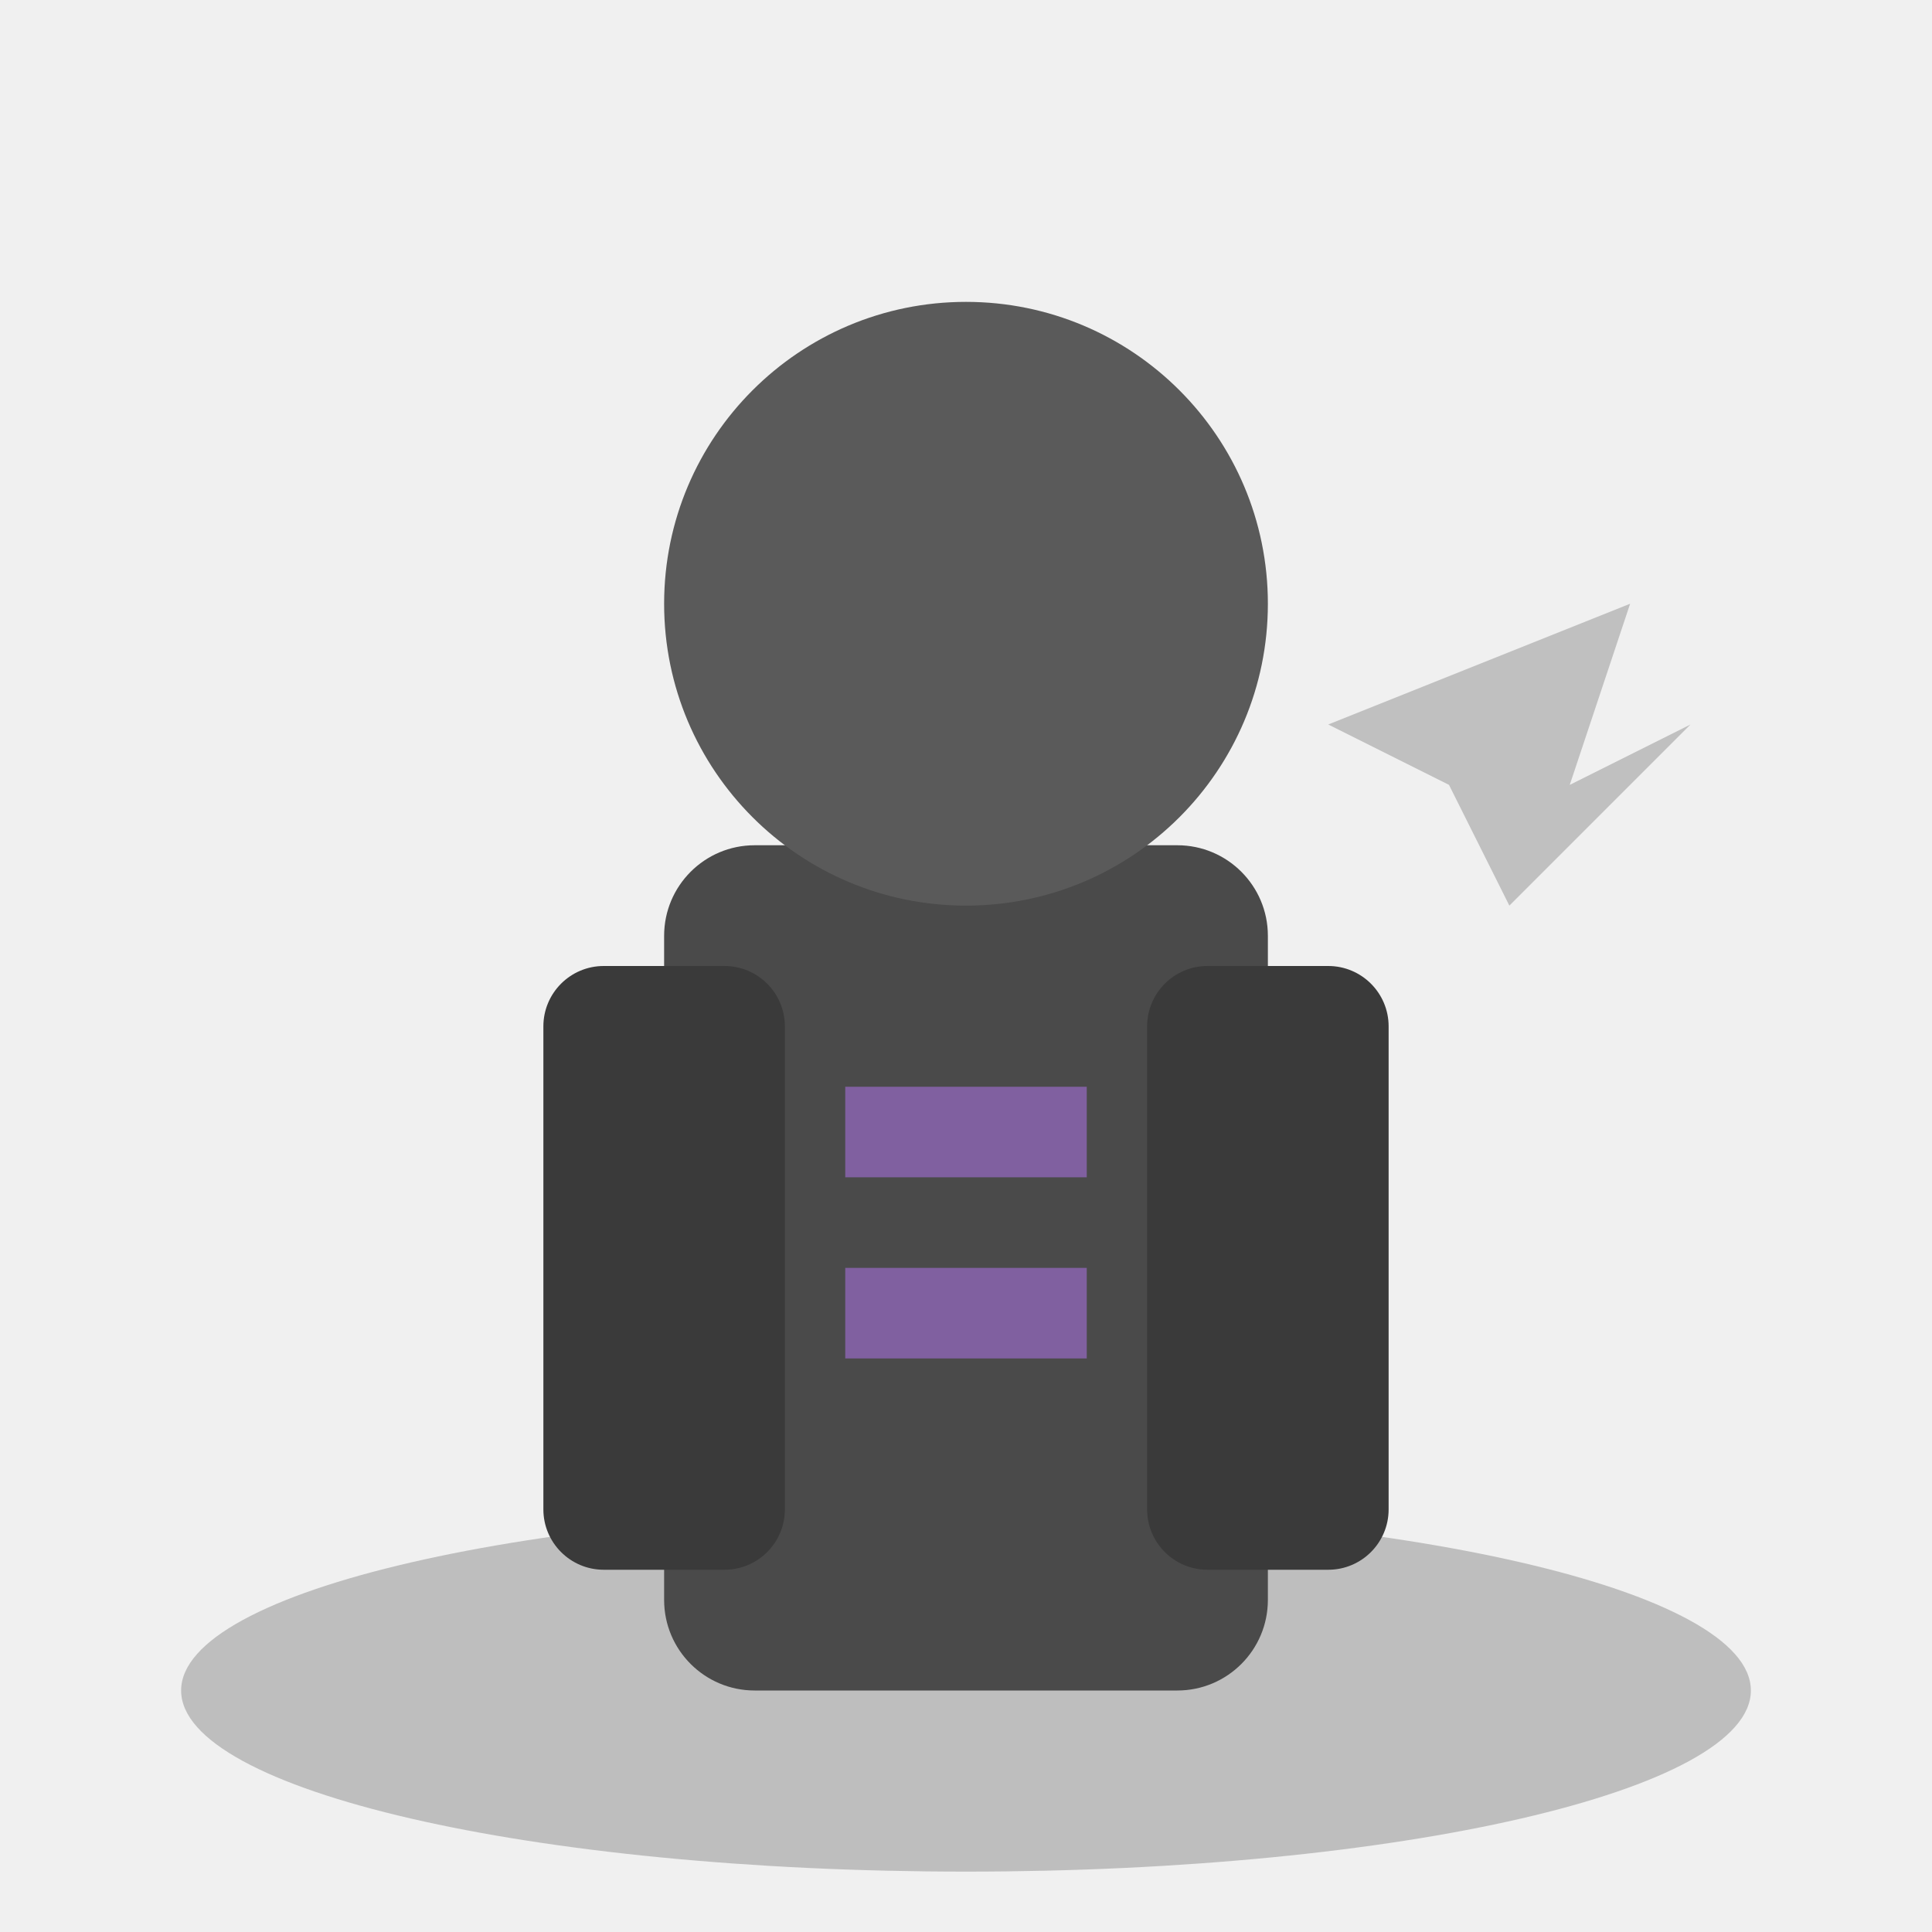
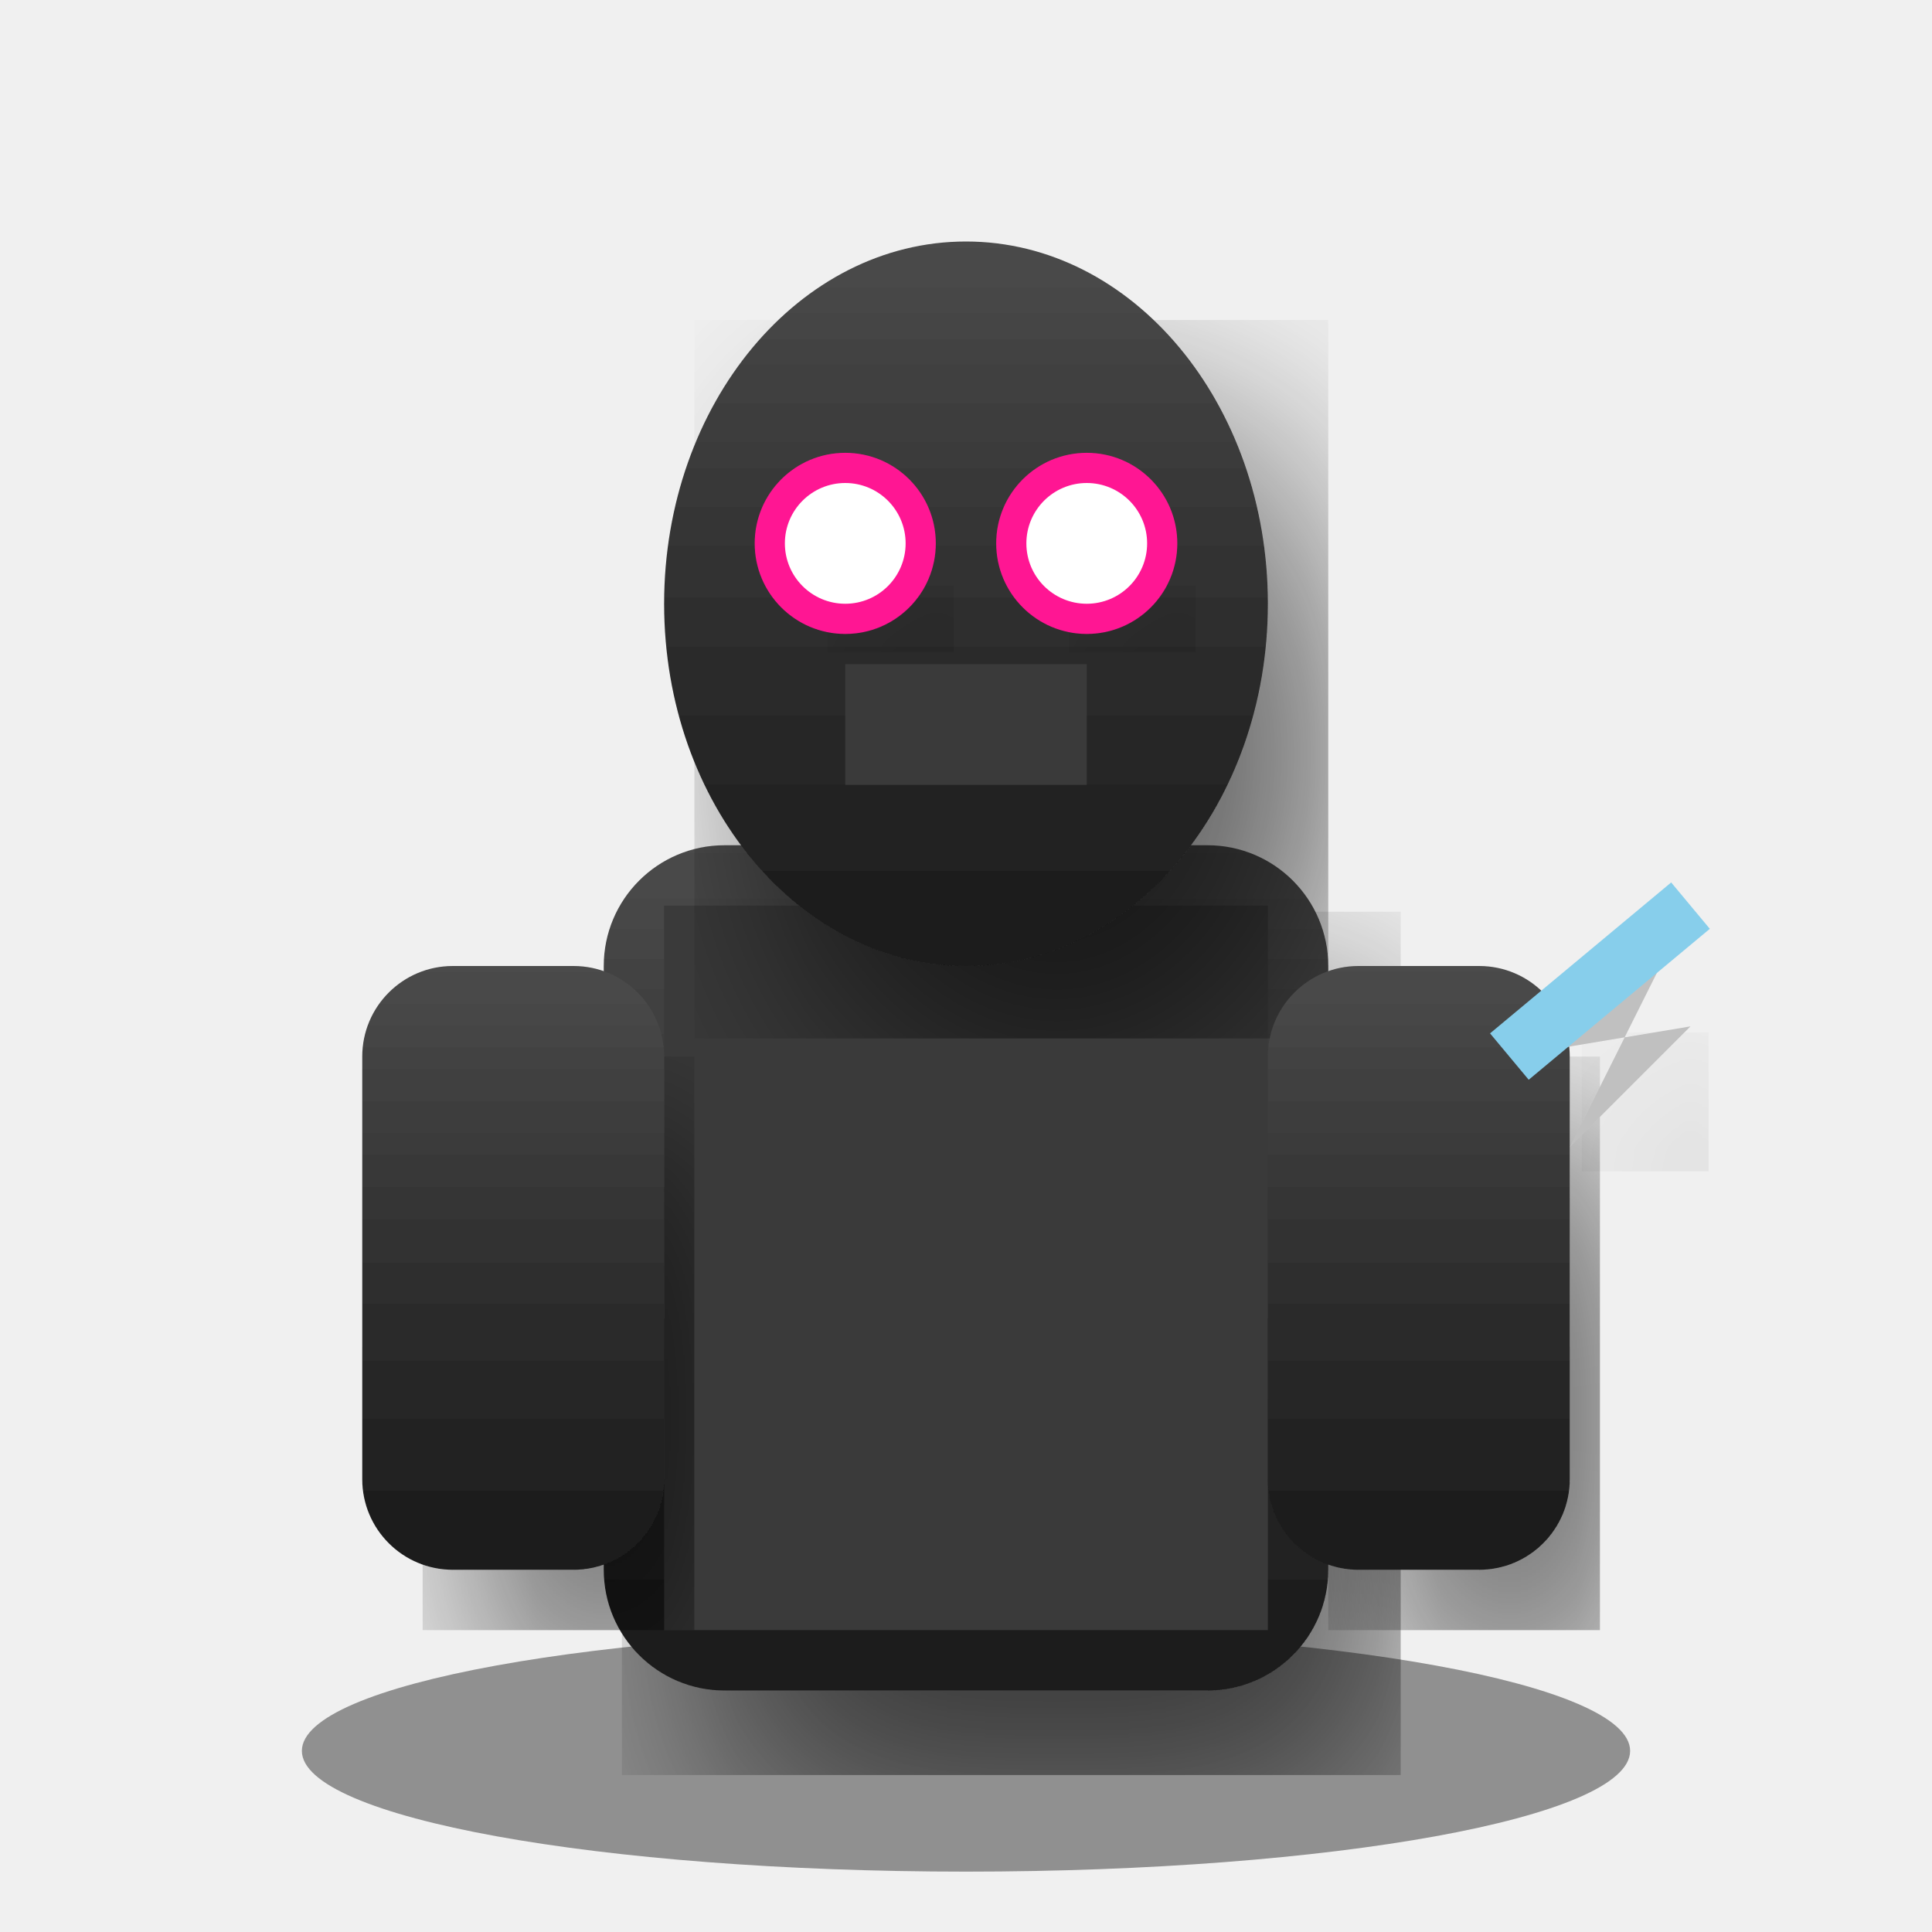
<svg xmlns="http://www.w3.org/2000/svg" viewBox="0 0 64 64">
-   <ellipse cx="32" cy="56" rx="26" ry="6" fill="#4a4a4a" opacity="0.3" />
-   <rect x="22" y="28" width="20" height="28" fill="#4a4a4a" rx="3" />
-   <circle cx="32" cy="20" r="10" fill="#5a5a5a" />
-   <rect cx="26" cy="18" rx="3" ry="4" fill="#d04060" />
-   <rect cx="38" cy="18" rx="3" ry="4" fill="#d04060" />
-   <rect x="18" y="32" width="8" height="20" fill="#3a3a3a" rx="2" />
-   <rect x="38" y="32" width="8" height="20" fill="#3a3a3a" rx="2" />
-   <path d="M 44 24 L 54 20 L 52 26 L 56 24 L 50 30 L 48 26" fill="#c0c0c0" />
-   <rect x="28" y="36" width="8" height="3" fill="#8060a0" />
-   <rect x="28" y="42" width="8" height="3" fill="#8060a0" />
+   <defs>
+     <linearGradient id="pekkaArmor" x1="0%" y1="0%" x2="0%" y2="100%">
+       <stop offset="0%" style="stop-color:#4B4B4B" />
+       <stop offset="50%" style="stop-color:#2F2F2F" />
+       <stop offset="100%" style="stop-color:#1A1A1A" />
+     </linearGradient>
+     <radialGradient id="pekkaglow" cx="50%" cy="50%">
+       <stop offset="0%" style="stop-color:#FF1493;stop-opacity:0.8" />
+       <stop offset="100%" style="stop-color:#FF1493;stop-opacity:0" />
+     </radialGradient>
+     <filter id="shadowPekka">
+       <feDropShadow dx="3" dy="5" stdDeviation="4" flood-opacity="0.6" />
+     </filter>
+   </defs>
+   <ellipse cx="32" cy="58" rx="22" ry="4" fill="#000" opacity="0.4" />
+   <rect x="20" y="28" width="24" height="28" rx="4" fill="url(#pekkaArmor)" filter="url(#shadowPekka)" />
+   <rect x="22" y="30" width="20" height="24" fill="#3A3A3A" />
+   <ellipse cx="32" cy="20" rx="10" ry="12" fill="url(#pekkaArmor)" filter="url(#shadowPekka)" />
+   <circle cx="28" cy="18" r="3" fill="#FF1493" filter="url(#shadowPekka)" />
+   <circle cx="36" cy="18" r="3" fill="#FF1493" filter="url(#shadowPekka)" />
+   <circle cx="28" cy="18" r="2" fill="#FFF" />
+   <circle cx="36" cy="18" r="2" fill="#FFF" />
+   <rect x="28" y="22" width="8" height="4" fill="#3A3A3A" />
+   <rect x="12" y="32" width="10" height="20" rx="3" fill="url(#pekkaArmor)" filter="url(#shadowPekka)" />
+   <rect x="42" y="32" width="10" height="20" rx="3" fill="url(#pekkaArmor)" filter="url(#shadowPekka)" />
+   <ellipse cx="32" cy="42" r="8" fill="url(#pekkaglow)" />
+   <path d="M 50 35 L 56 30 L 52 38 L 56 34" fill="#C0C0C0" filter="url(#shadowPekka)" />
+   <line x1="50" y1="35" x2="56" y2="30" stroke="#87CEEB" stroke-width="2" />
</svg>
